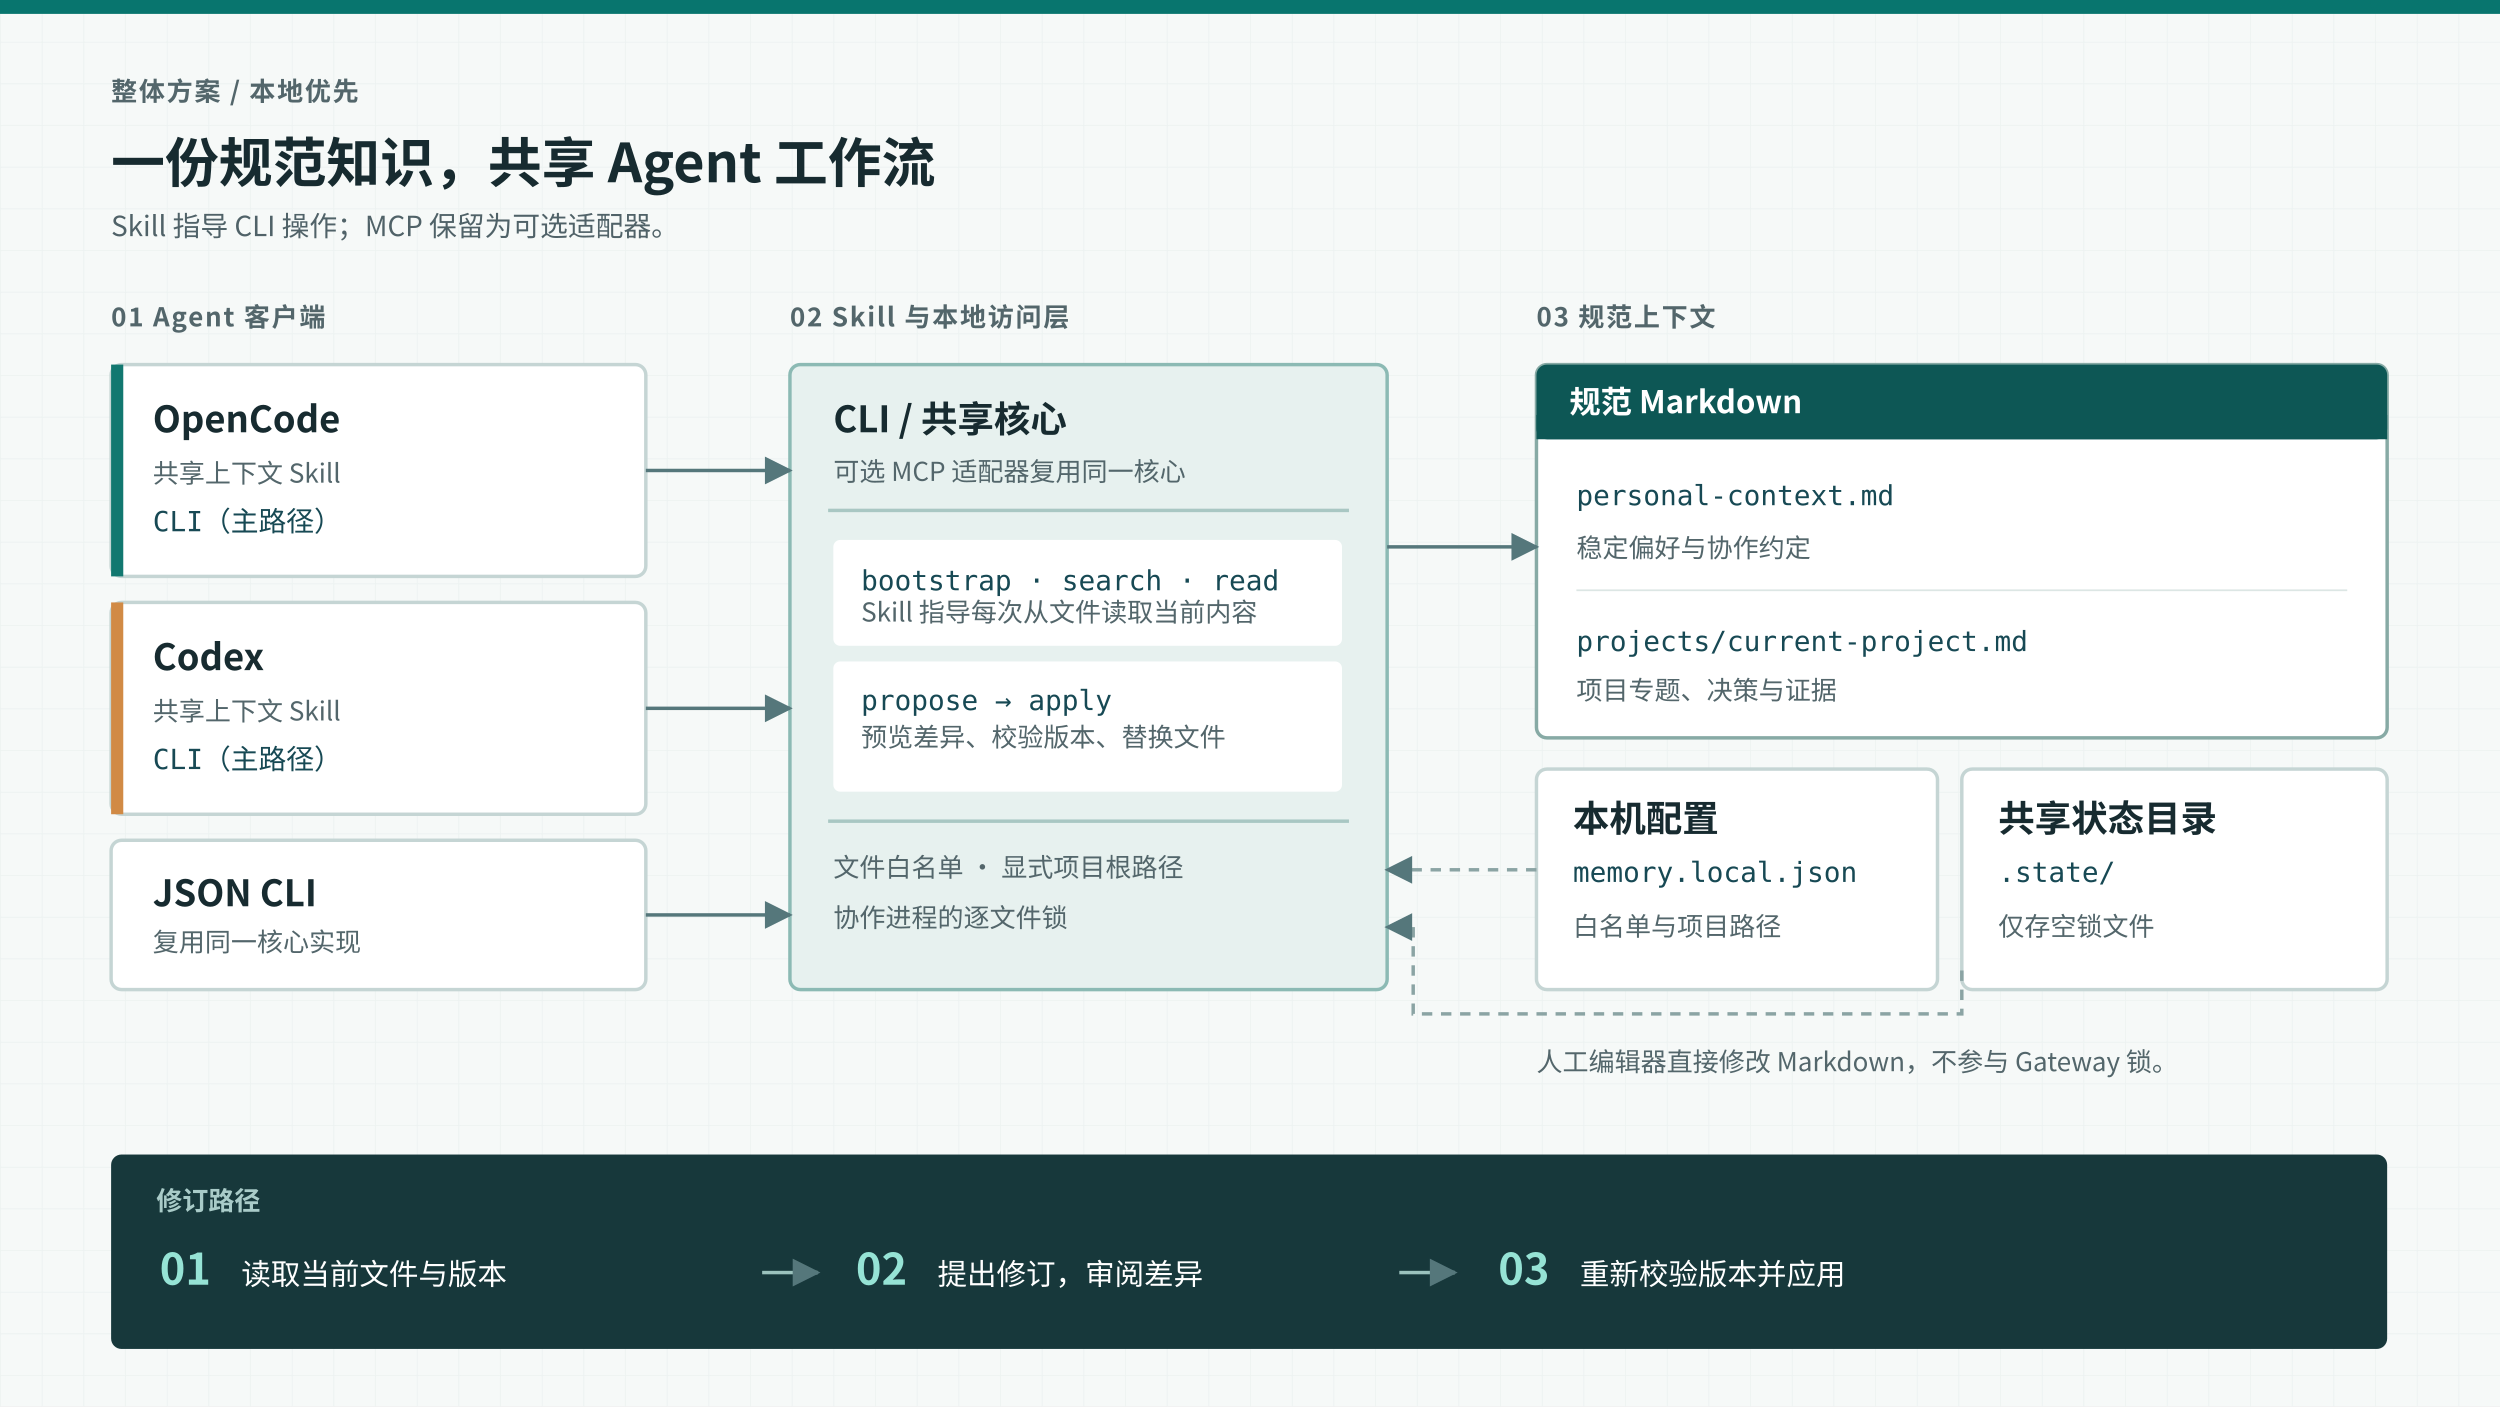
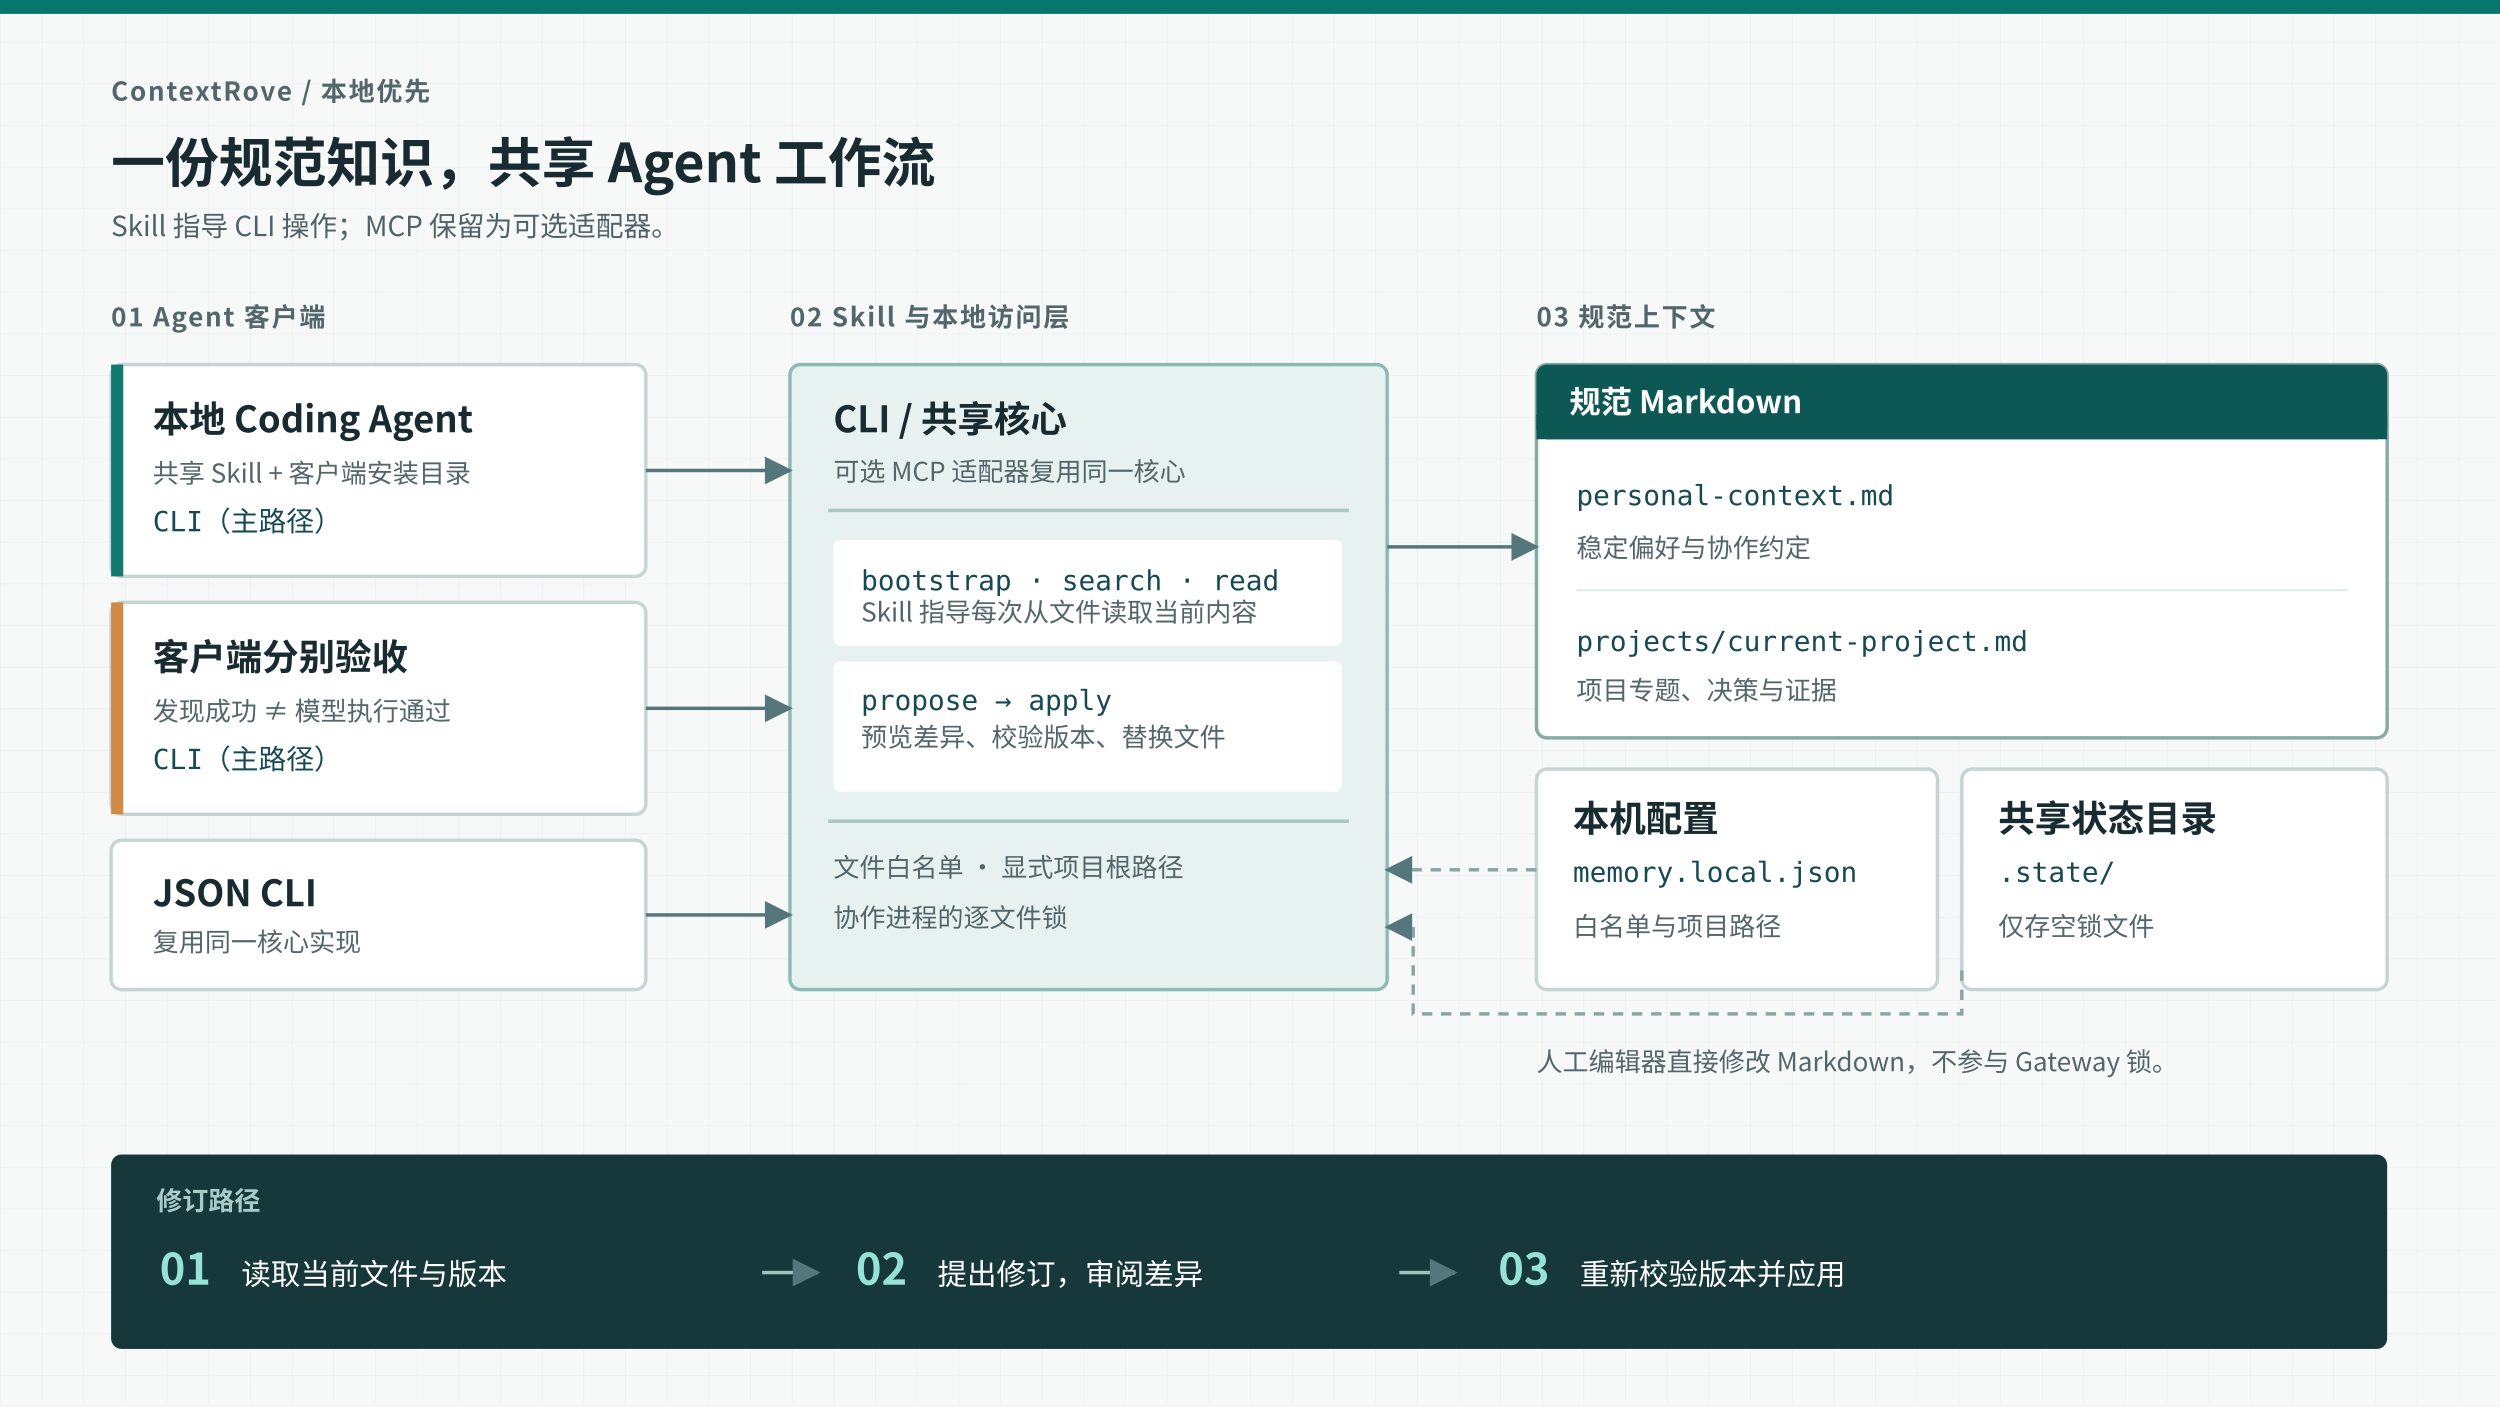
<svg xmlns="http://www.w3.org/2000/svg" viewBox="0 0 1440 810" role="img" aria-labelledby="title desc">
  <defs>
    <style>
      text { font-family: -apple-system, BlinkMacSystemFont, "PingFang SC", "Noto Sans CJK SC", sans-serif; fill: #172b30; }
      .k { font-size: 15px; font-weight: 700; letter-spacing: 1px; fill: #53666b; }
      .h { font-size: 31px; font-weight: 700; }
      .sub { font-size: 16px; fill: #506268; }
      .label { font-size: 21px; font-weight: 650; }
      .small { font-size: 15px; fill: #53666b; }
      .mono { font-family: ui-monospace, SFMono-Regular, Consolas, monospace; font-size: 16px; fill: #174954; }
      .num { font-size: 25px; font-weight: 750; fill: #96e3d5; }
      .inverse { fill: #ffffff; }
      .inverse-k { fill: #a9cbc8; }
      .line { fill: none; stroke: #55777b; stroke-width: 2; marker-end: url(#arrow); }
      .light { fill: none; stroke: #8ba4a4; stroke-width: 2; stroke-dasharray: 6 5; marker-end: url(#arrow); }
    </style>
    <marker id="arrow" viewBox="0 0 10 10" refX="9" refY="5" markerWidth="8" markerHeight="8" orient="auto-start-reverse">
      <path d="M0 0 10 5 0 10Z" fill="#55777b" />
    </marker>
    <pattern id="grid" width="24" height="24" patternUnits="userSpaceOnUse">
      <path d="M24 0H0V24" fill="none" stroke="#dbe5e4" stroke-width="1" />
    </pattern>
  </defs>
  <rect width="1440" height="810" fill="#f6f9f8" />
  <rect width="1440" height="810" fill="url(#grid)" opacity=".35" />
  <rect width="1440" height="8" fill="#08756e" />
-   <text x="64" y="58" class="k">整体方案 / 本地优先</text>
+   <text x="64" y="58" class="k">ContextRove / 本地优先</text>
  <text x="64" y="105" class="h">一份规范知识，共享 Agent 工作流</text>
  <text x="64" y="136" class="sub">Skill 指导 CLI 操作；MCP 保留为可选适配器。</text>
  <text x="64" y="188" class="k">01   Agent 客户端</text>
  <text x="455" y="188" class="k">02   Skill 与本地访问层</text>
  <text x="885" y="188" class="k">03   规范上下文</text>
  <rect x="64" y="210" width="308" height="122" rx="6" fill="#ffffff" stroke="#c5d5d4" stroke-width="2" />
  <rect x="64" y="210" width="7" height="122" fill="#127870" />
-   <text x="88" y="249" class="label">OpenCode</text>
-   <text x="88" y="278" class="small">共享上下文 Skill</text>
+   <text x="88" y="249" class="label">本地 Coding Agent</text>
+   <text x="88" y="278" class="small">共享 Skill + 客户端安装目录</text>
  <text x="88" y="306" class="mono">CLI（主路径）</text>
  <rect x="64" y="347" width="308" height="122" rx="6" fill="#ffffff" stroke="#c5d5d4" stroke-width="2" />
  <rect x="64" y="347" width="7" height="122" fill="#d18a45" />
-   <text x="88" y="386" class="label">Codex</text>
-   <text x="88" y="415" class="small">共享上下文 Skill</text>
+   <text x="88" y="386" class="label">客户端分别验收</text>
+   <text x="88" y="415" class="small">发现成功 ≠ 模型执行通过</text>
  <text x="88" y="443" class="mono">CLI（主路径）</text>
  <rect x="64" y="484" width="308" height="86" rx="6" fill="#ffffff" stroke="#c5d5d4" stroke-width="2" />
  <text x="88" y="522" class="label">JSON CLI</text>
  <text x="88" y="548" class="small">复用同一核心实现</text>
  <rect x="455" y="210" width="344" height="360" rx="6" fill="#e7f1ef" stroke="#8cbab4" stroke-width="2" />
  <text x="480" y="249" class="label">CLI / 共享核心</text>
  <text x="480" y="277" class="small">可选 MCP 适配器复用同一核心</text>
  <path d="M477 294H777" stroke="#a9c7c3" stroke-width="2" />
  <rect x="480" y="311" width="293" height="61" rx="4" fill="#ffffff" />
  <text x="496" y="340" class="mono">bootstrap · search · read</text>
  <text x="496" y="358" class="small">Skill 指导每次从文件读取当前内容</text>
  <rect x="480" y="381" width="293" height="75" rx="4" fill="#ffffff" />
  <text x="496" y="409" class="mono">propose → apply</text>
  <text x="496" y="430" class="small">预览差异、校验版本、替换文件</text>
  <path d="M477 473H777" stroke="#a9c7c3" stroke-width="2" />
  <text x="480" y="505" class="small">文件白名单 · 显式项目根路径</text>
  <text x="480" y="534" class="small">协作进程的逐文件锁</text>
  <path class="line" d="M372 271H455" />
  <path class="line" d="M372 408H455" />
  <path class="line" d="M372 527H455" />
  <rect x="885" y="210" width="490" height="215" rx="6" fill="#ffffff" stroke="#87aaa5" stroke-width="2" />
  <rect x="885" y="210" width="490" height="43" rx="6" fill="#0d5755" />
  <path d="M885 246H1375" stroke="#0d5755" stroke-width="14" />
  <text x="904" y="238" font-size="18" font-weight="700" class="inverse">规范 Markdown</text>
  <text x="908" y="291" class="mono">personal-context.md</text>
  <text x="908" y="321" class="small">稳定偏好与协作约定</text>
  <path d="M908 340H1352" stroke="#dce6e4" />
  <text x="908" y="375" class="mono">projects/current-project.md</text>
  <text x="908" y="403" class="small">项目专题、决策与证据</text>
  <path class="line" d="M799 315H885" />
  <rect x="885" y="443" width="231" height="127" rx="6" fill="#ffffff" stroke="#c5d5d4" stroke-width="2" />
  <text x="906" y="479" class="label">本机配置</text>
  <text x="906" y="508" class="mono">memory.local.json</text>
  <text x="906" y="539" class="small">白名单与项目路径</text>
  <rect x="1130" y="443" width="245" height="127" rx="6" fill="#ffffff" stroke="#c5d5d4" stroke-width="2" />
  <text x="1151" y="479" class="label">共享状态目录</text>
  <text x="1151" y="508" class="mono">.state/</text>
  <text x="1151" y="539" class="small">仅存空锁文件</text>
  <path class="light" d="M885 501H799" />
  <path class="light" d="M1130 559V584H814V534H799" />
  <text x="885" y="617" class="small">人工编辑器直接修改 Markdown，不参与 Gateway 锁。</text>
  <rect x="64" y="665" width="1311" height="112" rx="6" fill="#17383b" />
  <text x="90" y="697" font-size="15" font-weight="700" class="inverse-k">修订路径</text>
  <text x="92" y="740" class="num">01</text>
  <text x="139" y="740" font-size="17" class="inverse">读取当前文件与版本</text>
  <path d="M439 733H471" stroke="#9bc2bd" stroke-width="2" marker-end="url(#arrow)" />
  <text x="493" y="740" class="num">02</text>
  <text x="540" y="740" font-size="17" class="inverse">提出修订，审阅差异</text>
  <path d="M806 733H838" stroke="#9bc2bd" stroke-width="2" marker-end="url(#arrow)" />
  <text x="863" y="740" class="num">03</text>
  <text x="910" y="740" font-size="17" class="inverse">重新校验版本并应用</text>
</svg>
